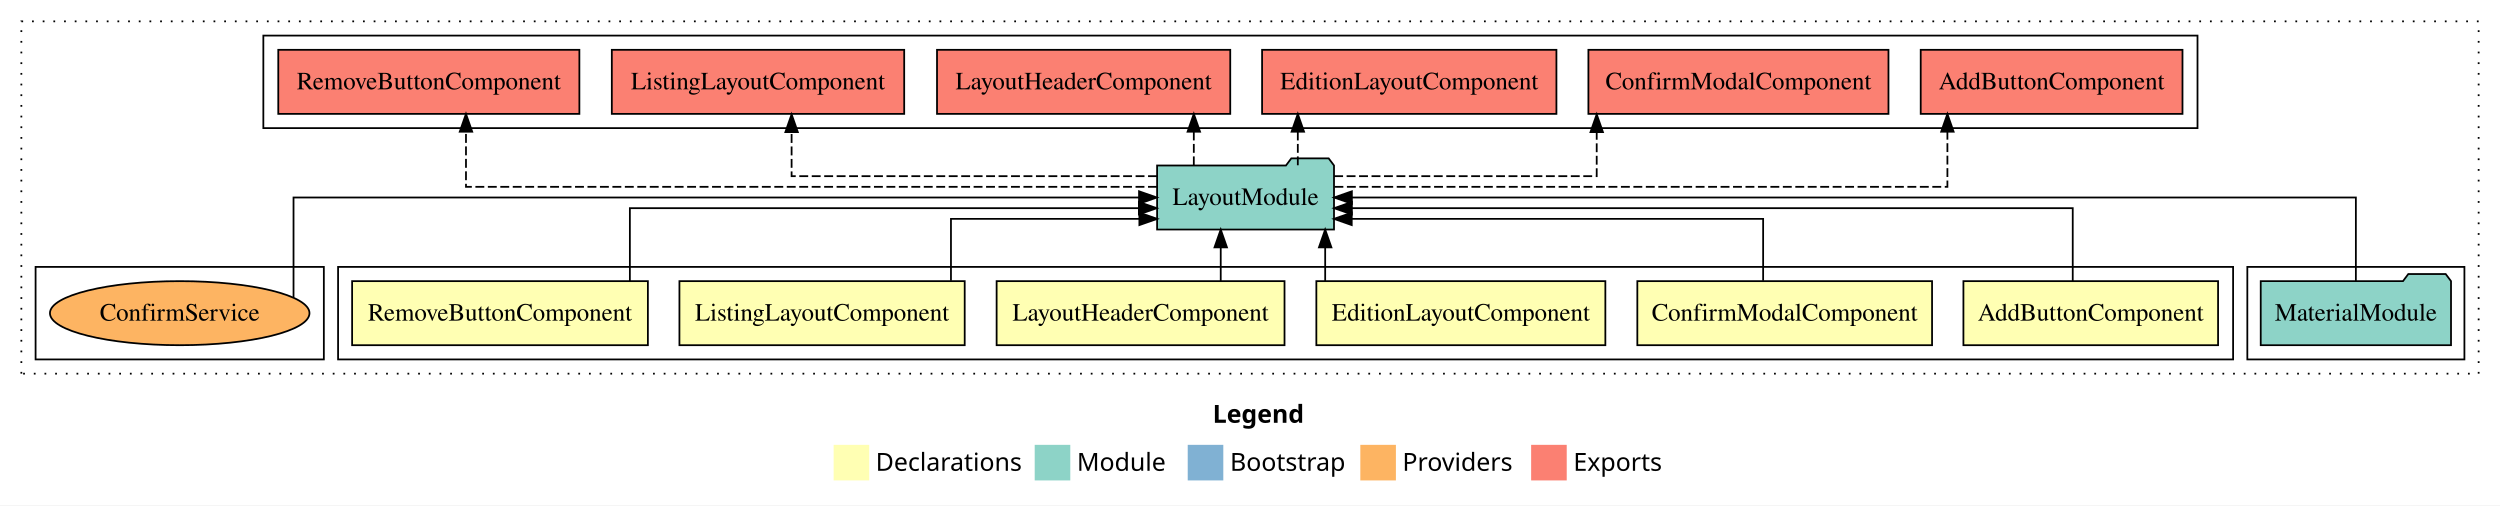
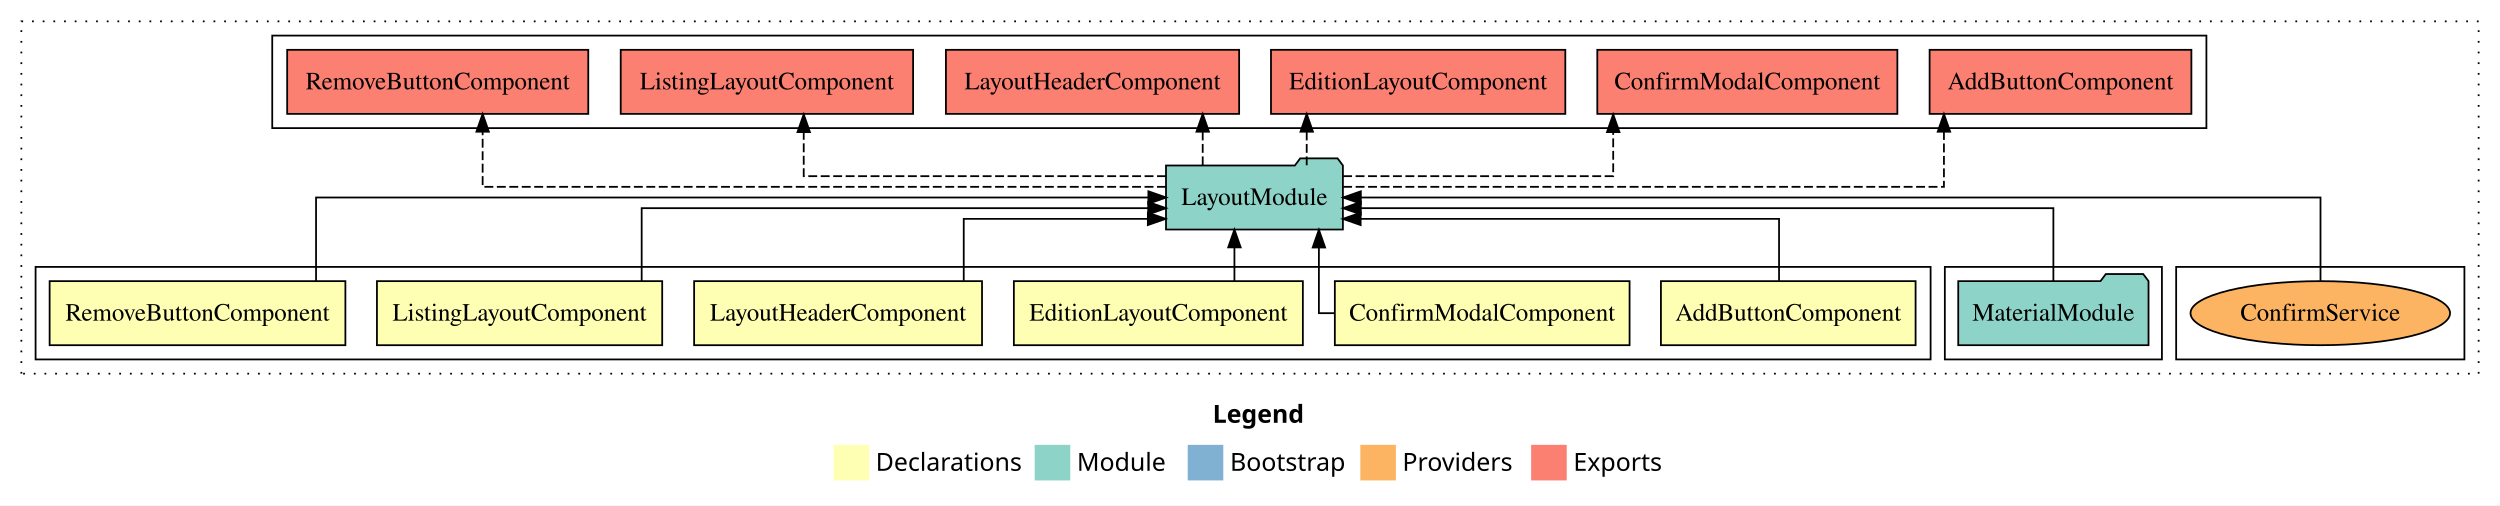
<svg xmlns="http://www.w3.org/2000/svg" width="1405pt" height="284pt" viewBox="0.00 0.00 1405.00 284.00">
  <g id="graph0" class="graph" transform="scale(1 1) rotate(0) translate(4 280)">
    <polygon fill="white" stroke="transparent" points="-4,4 -4,-280 1401,-280 1401,4 -4,4" />
    <text text-anchor="start" x="677.51" y="-42.4" font-family="Times-12" font-weight="bold" font-size="14.00">Legend</text>
    <polygon fill="#ffffb3" stroke="transparent" points="464.5,-10 464.5,-30 484.5,-30 484.5,-10 464.5,-10" />
    <text text-anchor="start" x="488.13" y="-15.4" font-family="Times-12" font-size="14.00">  Declarations</text>
    <polygon fill="#8dd3c7" stroke="transparent" points="577.5,-10 577.5,-30 597.5,-30 597.5,-10 577.5,-10" />
    <text text-anchor="start" x="601.23" y="-15.4" font-family="Times-12" font-size="14.00">  Module</text>
    <polygon fill="#80b1d3" stroke="transparent" points="663.5,-10 663.5,-30 683.5,-30 683.5,-10 663.5,-10" />
    <text text-anchor="start" x="687.28" y="-15.4" font-family="Times-12" font-size="14.00">  Bootstrap</text>
    <polygon fill="#fdb462" stroke="transparent" points="760.5,-10 760.5,-30 780.5,-30 780.5,-10 760.5,-10" />
    <text text-anchor="start" x="784.17" y="-15.4" font-family="Times-12" font-size="14.00">  Providers</text>
    <polygon fill="#fb8072" stroke="transparent" points="856.5,-10 856.5,-30 876.5,-30 876.5,-10 856.5,-10" />
    <text text-anchor="start" x="880.23" y="-15.4" font-family="Times-12" font-size="14.00">  Exports</text>
    <g id="clust1" class="cluster">
      <polygon fill="none" stroke="black" stroke-dasharray="1,5" points="8,-70 8,-268 1389,-268 1389,-70 8,-70" />
    </g>
+     <g id="clust12" class="cluster">
+       <polygon fill="none" stroke="black" points="1219,-78 1219,-130 1381,-130 1381,-78 1219,-78" />
+     </g>
    <g id="clust9" class="cluster">
-       <polygon fill="none" stroke="black" points="1259,-78 1259,-130 1381,-130 1381,-78 1259,-78" />
+       <polygon fill="none" stroke="black" points="1089,-78 1089,-130 1211,-130 1211,-78 1089,-78" />
+     </g>
+     <g id="clust10" class="cluster">
+       <polygon fill="none" stroke="black" points="149,-208 149,-260 1236,-260 1236,-208 149,-208" />
    </g>
    <g id="clust2" class="cluster">
-       <polygon fill="none" stroke="black" points="186,-78 186,-130 1251,-130 1251,-78 186,-78" />
-     </g>
-     <g id="clust10" class="cluster">
-       <polygon fill="none" stroke="black" points="144,-208 144,-260 1231,-260 1231,-208 144,-208" />
-     </g>
-     <g id="clust12" class="cluster">
-       <polygon fill="none" stroke="black" points="16,-78 16,-130 178,-130 178,-78 16,-78" />
+       <polygon fill="none" stroke="black" points="16,-78 16,-130 1081,-130 1081,-78 16,-78" />
    </g>
    <g id="node1" class="node">
-       <polygon fill="#ffffb3" stroke="black" points="1242.56,-122 1099.44,-122 1099.44,-86 1242.56,-86 1242.56,-122" />
-       <text text-anchor="middle" x="1171" y="-99.8" font-family="Times,serif" font-size="14.00">AddButtonComponent</text>
+       <polygon fill="#ffffb3" stroke="black" points="1072.56,-122 929.44,-122 929.44,-86 1072.56,-86 1072.56,-122" />
+       <text text-anchor="middle" x="1001" y="-99.8" font-family="Times,serif" font-size="14.00">AddButtonComponent</text>
    </g>
    <g id="node7" class="node">
-       <polygon fill="#8dd3c7" stroke="black" points="745.71,-187 742.71,-191 721.71,-191 718.71,-187 646.29,-187 646.29,-151 745.71,-151 745.71,-187" />
-       <text text-anchor="middle" x="696" y="-164.8" font-family="Times,serif" font-size="14.00">LayoutModule</text>
+       <polygon fill="#8dd3c7" stroke="black" points="750.71,-187 747.71,-191 726.71,-191 723.71,-187 651.29,-187 651.29,-151 750.71,-151 750.71,-187" />
+       <text text-anchor="middle" x="701" y="-164.8" font-family="Times,serif" font-size="14.00">LayoutModule</text>
    </g>
    <g id="edge1" class="edge">
-       <path fill="none" stroke="black" d="M1160.88,-122.02C1160.88,-139.37 1160.88,-163 1160.88,-163 1160.88,-163 755.75,-163 755.75,-163" />
-       <polygon fill="black" stroke="black" points="755.75,-159.5 745.75,-163 755.75,-166.5 755.75,-159.5" />
+       <path fill="none" stroke="black" d="M995.82,-122.24C995.82,-137.57 995.82,-157 995.82,-157 995.82,-157 760.68,-157 760.68,-157" />
+       <polygon fill="black" stroke="black" points="760.68,-153.5 750.68,-157 760.68,-160.5 760.68,-153.5" />
    </g>
    <g id="node2" class="node">
-       <polygon fill="#ffffb3" stroke="black" points="1081.82,-122 916.18,-122 916.18,-86 1081.82,-86 1081.82,-122" />
-       <text text-anchor="middle" x="999" y="-99.8" font-family="Times,serif" font-size="14.00">ConfirmModalComponent</text>
+       <polygon fill="#ffffb3" stroke="black" points="911.82,-122 746.18,-122 746.18,-86 911.82,-86 911.82,-122" />
+       <text text-anchor="middle" x="829" y="-99.8" font-family="Times,serif" font-size="14.00">ConfirmModalComponent</text>
    </g>
    <g id="edge2" class="edge">
-       <path fill="none" stroke="black" d="M986.88,-122.24C986.88,-137.57 986.88,-157 986.88,-157 986.88,-157 755.67,-157 755.67,-157" />
-       <polygon fill="black" stroke="black" points="755.67,-153.5 745.67,-157 755.67,-160.5 755.67,-153.5" />
+       <path fill="none" stroke="black" d="M746.02,-104C740.59,-104 737.22,-104 737.22,-104 737.22,-104 737.22,-140.89 737.22,-140.89" />
+       <polygon fill="black" stroke="black" points="733.72,-140.89 737.22,-150.89 740.72,-140.89 733.72,-140.89" />
    </g>
    <g id="node3" class="node">
-       <polygon fill="#ffffb3" stroke="black" points="898.21,-122 735.79,-122 735.79,-86 898.21,-86 898.21,-122" />
-       <text text-anchor="middle" x="817" y="-99.8" font-family="Times,serif" font-size="14.00">EditionLayoutComponent</text>
+       <polygon fill="#ffffb3" stroke="black" points="728.21,-122 565.79,-122 565.79,-86 728.21,-86 728.21,-122" />
+       <text text-anchor="middle" x="647" y="-99.8" font-family="Times,serif" font-size="14.00">EditionLayoutComponent</text>
    </g>
    <g id="edge3" class="edge">
-       <path fill="none" stroke="black" d="M740.75,-122.11C740.75,-122.11 740.75,-140.99 740.75,-140.99" />
-       <polygon fill="black" stroke="black" points="737.25,-140.99 740.75,-150.99 744.25,-140.99 737.25,-140.99" />
+       <path fill="none" stroke="black" d="M689.75,-122.11C689.75,-122.11 689.75,-140.99 689.75,-140.99" />
+       <polygon fill="black" stroke="black" points="686.25,-140.99 689.75,-150.99 693.25,-140.99 686.25,-140.99" />
    </g>
    <g id="node4" class="node">
-       <polygon fill="#ffffb3" stroke="black" points="717.9,-122 556.1,-122 556.1,-86 717.9,-86 717.9,-122" />
-       <text text-anchor="middle" x="637" y="-99.8" font-family="Times,serif" font-size="14.00">LayoutHeaderComponent</text>
+       <polygon fill="#ffffb3" stroke="black" points="547.9,-122 386.1,-122 386.1,-86 547.9,-86 547.9,-122" />
+       <text text-anchor="middle" x="467" y="-99.8" font-family="Times,serif" font-size="14.00">LayoutHeaderComponent</text>
    </g>
    <g id="edge4" class="edge">
-       <path fill="none" stroke="black" d="M682.05,-122.11C682.05,-122.11 682.05,-140.99 682.05,-140.99" />
-       <polygon fill="black" stroke="black" points="678.55,-140.99 682.05,-150.99 685.55,-140.99 678.55,-140.99" />
+       <path fill="none" stroke="black" d="M537.62,-122.24C537.62,-137.57 537.62,-157 537.62,-157 537.62,-157 641.09,-157 641.09,-157" />
+       <polygon fill="black" stroke="black" points="641.09,-160.5 651.09,-157 641.09,-153.5 641.09,-160.5" />
    </g>
    <g id="node5" class="node">
-       <polygon fill="#ffffb3" stroke="black" points="538.16,-122 377.84,-122 377.84,-86 538.16,-86 538.16,-122" />
-       <text text-anchor="middle" x="458" y="-99.8" font-family="Times,serif" font-size="14.00">ListingLayoutComponent</text>
+       <polygon fill="#ffffb3" stroke="black" points="368.16,-122 207.84,-122 207.84,-86 368.16,-86 368.16,-122" />
+       <text text-anchor="middle" x="288" y="-99.8" font-family="Times,serif" font-size="14.00">ListingLayoutComponent</text>
    </g>
    <g id="edge5" class="edge">
-       <path fill="none" stroke="black" d="M530.44,-122.24C530.44,-137.57 530.44,-157 530.44,-157 530.44,-157 636.33,-157 636.33,-157" />
-       <polygon fill="black" stroke="black" points="636.33,-160.5 646.33,-157 636.33,-153.5 636.33,-160.5" />
+       <path fill="none" stroke="black" d="M356.62,-122.02C356.62,-139.37 356.62,-163 356.62,-163 356.62,-163 641.29,-163 641.29,-163" />
+       <polygon fill="black" stroke="black" points="641.29,-166.5 651.29,-163 641.29,-159.5 641.29,-166.5" />
    </g>
    <g id="node6" class="node">
-       <polygon fill="#ffffb3" stroke="black" points="360.11,-122 193.89,-122 193.89,-86 360.11,-86 360.11,-122" />
-       <text text-anchor="middle" x="277" y="-99.8" font-family="Times,serif" font-size="14.00">RemoveButtonComponent</text>
+       <polygon fill="#ffffb3" stroke="black" points="190.11,-122 23.89,-122 23.89,-86 190.11,-86 190.11,-122" />
+       <text text-anchor="middle" x="107" y="-99.8" font-family="Times,serif" font-size="14.00">RemoveButtonComponent</text>
    </g>
    <g id="edge6" class="edge">
-       <path fill="none" stroke="black" d="M349.99,-122.02C349.99,-139.37 349.99,-163 349.99,-163 349.99,-163 636.06,-163 636.06,-163" />
-       <polygon fill="black" stroke="black" points="636.06,-166.5 646.06,-163 636.06,-159.5 636.06,-166.5" />
+       <path fill="none" stroke="black" d="M173.62,-122.11C173.62,-141.34 173.62,-169 173.62,-169 173.62,-169 641.39,-169 641.39,-169" />
+       <polygon fill="black" stroke="black" points="641.39,-172.5 651.39,-169 641.39,-165.5 641.39,-172.5" />
    </g>
    <g id="node9" class="node">
-       <polygon fill="#fb8072" stroke="black" points="1222.56,-252 1075.44,-252 1075.44,-216 1222.56,-216 1222.56,-252" />
-       <text text-anchor="middle" x="1149" y="-229.8" font-family="Times,serif" font-size="14.00">AddButtonComponent </text>
+       <polygon fill="#fb8072" stroke="black" points="1227.56,-252 1080.44,-252 1080.44,-216 1227.56,-216 1227.56,-252" />
+       <text text-anchor="middle" x="1154" y="-229.8" font-family="Times,serif" font-size="14.00">AddButtonComponent </text>
    </g>
    <g id="edge8" class="edge">
-       <path fill="none" stroke="black" stroke-dasharray="5,2" d="M745.96,-175C852.09,-175 1090.44,-175 1090.44,-175 1090.44,-175 1090.44,-205.98 1090.44,-205.98" />
-       <polygon fill="black" stroke="black" points="1086.94,-205.98 1090.44,-215.98 1093.94,-205.98 1086.94,-205.98" />
+       <path fill="none" stroke="black" stroke-dasharray="5,2" d="M750.86,-175C855.52,-175 1088.49,-175 1088.49,-175 1088.49,-175 1088.49,-205.98 1088.49,-205.98" />
+       <polygon fill="black" stroke="black" points="1084.99,-205.98 1088.49,-215.98 1091.99,-205.98 1084.99,-205.98" />
    </g>
    <g id="node10" class="node">
-       <polygon fill="#fb8072" stroke="black" points="1057.32,-252 888.68,-252 888.68,-216 1057.32,-216 1057.32,-252" />
-       <text text-anchor="middle" x="973" y="-229.8" font-family="Times,serif" font-size="14.00">ConfirmModalComponent </text>
+       <polygon fill="#fb8072" stroke="black" points="1062.32,-252 893.68,-252 893.68,-216 1062.32,-216 1062.32,-252" />
+       <text text-anchor="middle" x="978" y="-229.8" font-family="Times,serif" font-size="14.00">ConfirmModalComponent </text>
    </g>
    <g id="edge9" class="edge">
-       <path fill="none" stroke="black" stroke-dasharray="5,2" d="M745.8,-181C804.26,-181 893.35,-181 893.35,-181 893.35,-181 893.35,-205.76 893.35,-205.76" />
-       <polygon fill="black" stroke="black" points="889.85,-205.76 893.35,-215.76 896.85,-205.76 889.85,-205.76" />
+       <path fill="none" stroke="black" stroke-dasharray="5,2" d="M750.84,-181C810.55,-181 902.62,-181 902.62,-181 902.62,-181 902.62,-205.76 902.62,-205.76" />
+       <polygon fill="black" stroke="black" points="899.13,-205.76 902.62,-215.76 906.13,-205.76 899.13,-205.76" />
    </g>
    <g id="node11" class="node">
-       <polygon fill="#fb8072" stroke="black" points="870.71,-252 705.29,-252 705.29,-216 870.71,-216 870.71,-252" />
-       <text text-anchor="middle" x="788" y="-229.8" font-family="Times,serif" font-size="14.00">EditionLayoutComponent </text>
+       <polygon fill="#fb8072" stroke="black" points="875.71,-252 710.29,-252 710.29,-216 875.71,-216 875.71,-252" />
+       <text text-anchor="middle" x="793" y="-229.8" font-family="Times,serif" font-size="14.00">EditionLayoutComponent </text>
    </g>
    <g id="edge10" class="edge">
-       <path fill="none" stroke="black" stroke-dasharray="5,2" d="M725.37,-187.11C725.37,-187.11 725.37,-205.99 725.37,-205.99" />
-       <polygon fill="black" stroke="black" points="721.87,-205.99 725.37,-215.99 728.87,-205.99 721.87,-205.99" />
+       <path fill="none" stroke="black" stroke-dasharray="5,2" d="M730.37,-187.11C730.37,-187.11 730.37,-205.99 730.37,-205.99" />
+       <polygon fill="black" stroke="black" points="726.87,-205.99 730.37,-215.99 733.87,-205.99 726.87,-205.99" />
    </g>
    <g id="node12" class="node">
-       <polygon fill="#fb8072" stroke="black" points="687.4,-252 522.6,-252 522.6,-216 687.4,-216 687.4,-252" />
-       <text text-anchor="middle" x="605" y="-229.8" font-family="Times,serif" font-size="14.00">LayoutHeaderComponent </text>
+       <polygon fill="#fb8072" stroke="black" points="692.4,-252 527.6,-252 527.6,-216 692.4,-216 692.4,-252" />
+       <text text-anchor="middle" x="610" y="-229.8" font-family="Times,serif" font-size="14.00">LayoutHeaderComponent </text>
    </g>
    <g id="edge11" class="edge">
-       <path fill="none" stroke="black" stroke-dasharray="5,2" d="M666.92,-187.11C666.92,-187.11 666.92,-205.99 666.92,-205.99" />
-       <polygon fill="black" stroke="black" points="663.42,-205.99 666.92,-215.99 670.42,-205.99 663.42,-205.99" />
+       <path fill="none" stroke="black" stroke-dasharray="5,2" d="M671.92,-187.11C671.92,-187.11 671.92,-205.99 671.92,-205.99" />
+       <polygon fill="black" stroke="black" points="668.42,-205.99 671.92,-215.99 675.42,-205.99 668.42,-205.99" />
    </g>
    <g id="node13" class="node">
-       <polygon fill="#fb8072" stroke="black" points="504.16,-252 339.84,-252 339.84,-216 504.16,-216 504.16,-252" />
-       <text text-anchor="middle" x="422" y="-229.8" font-family="Times,serif" font-size="14.00">ListingLayoutComponent </text>
+       <polygon fill="#fb8072" stroke="black" points="509.16,-252 344.84,-252 344.84,-216 509.16,-216 509.16,-252" />
+       <text text-anchor="middle" x="427" y="-229.8" font-family="Times,serif" font-size="14.00">ListingLayoutComponent </text>
    </g>
    <g id="edge12" class="edge">
-       <path fill="none" stroke="black" stroke-dasharray="5,2" d="M646.2,-181C571.96,-181 440.88,-181 440.88,-181 440.88,-181 440.88,-205.76 440.88,-205.76" />
-       <polygon fill="black" stroke="black" points="437.38,-205.76 440.88,-215.76 444.38,-205.76 437.38,-205.76" />
+       <path fill="none" stroke="black" stroke-dasharray="5,2" d="M651.26,-181C577.49,-181 447.69,-181 447.69,-181 447.69,-181 447.69,-205.76 447.69,-205.76" />
+       <polygon fill="black" stroke="black" points="444.19,-205.76 447.69,-215.76 451.19,-205.76 444.19,-205.76" />
    </g>
    <g id="node14" class="node">
-       <polygon fill="#fb8072" stroke="black" points="321.61,-252 152.39,-252 152.39,-216 321.61,-216 321.61,-252" />
-       <text text-anchor="middle" x="237" y="-229.8" font-family="Times,serif" font-size="14.00">RemoveButtonComponent </text>
+       <polygon fill="#fb8072" stroke="black" points="326.61,-252 157.39,-252 157.39,-216 326.61,-216 326.61,-252" />
+       <text text-anchor="middle" x="242" y="-229.8" font-family="Times,serif" font-size="14.00">RemoveButtonComponent </text>
    </g>
    <g id="edge13" class="edge">
-       <path fill="none" stroke="black" stroke-dasharray="5,2" d="M646.17,-175C531.34,-175 257.88,-175 257.88,-175 257.88,-175 257.88,-205.98 257.88,-205.98" />
-       <polygon fill="black" stroke="black" points="254.38,-205.98 257.88,-215.98 261.38,-205.98 254.38,-205.98" />
+       <path fill="none" stroke="black" stroke-dasharray="5,2" d="M651.24,-175C537.31,-175 267.24,-175 267.24,-175 267.24,-175 267.24,-205.98 267.24,-205.98" />
+       <polygon fill="black" stroke="black" points="263.74,-205.98 267.24,-215.98 270.74,-205.98 263.74,-205.98" />
    </g>
    <g id="node8" class="node">
-       <polygon fill="#8dd3c7" stroke="black" points="1373.47,-122 1370.47,-126 1349.47,-126 1346.47,-122 1266.53,-122 1266.53,-86 1373.47,-86 1373.47,-122" />
-       <text text-anchor="middle" x="1320" y="-99.8" font-family="Times,serif" font-size="14.00">MaterialModule</text>
+       <polygon fill="#8dd3c7" stroke="black" points="1203.47,-122 1200.47,-126 1179.47,-126 1176.47,-122 1096.53,-122 1096.53,-86 1203.47,-86 1203.47,-122" />
+       <text text-anchor="middle" x="1150" y="-99.8" font-family="Times,serif" font-size="14.00">MaterialModule</text>
    </g>
    <g id="edge7" class="edge">
-       <path fill="none" stroke="black" d="M1320,-122.11C1320,-141.34 1320,-169 1320,-169 1320,-169 755.75,-169 755.75,-169" />
-       <polygon fill="black" stroke="black" points="755.75,-165.5 745.75,-169 755.75,-172.5 755.75,-165.5" />
+       <path fill="none" stroke="black" d="M1150,-122.02C1150,-139.37 1150,-163 1150,-163 1150,-163 760.77,-163 760.77,-163" />
+       <polygon fill="black" stroke="black" points="760.77,-159.5 750.77,-163 760.77,-166.5 760.77,-159.5" />
    </g>
    <g id="node15" class="node">
-       <ellipse fill="#fdb462" stroke="black" cx="97" cy="-104" rx="72.93" ry="18" />
-       <text text-anchor="middle" x="97" y="-99.8" font-family="Times,serif" font-size="14.00">ConfirmService</text>
+       <ellipse fill="#fdb462" stroke="black" cx="1300" cy="-104" rx="72.93" ry="18" />
+       <text text-anchor="middle" x="1300" y="-99.8" font-family="Times,serif" font-size="14.00">ConfirmService</text>
    </g>
    <g id="edge14" class="edge">
-       <path fill="none" stroke="black" d="M160.96,-112.77C160.96,-130.51 160.96,-169 160.96,-169 160.96,-169 636.14,-169 636.14,-169" />
-       <polygon fill="black" stroke="black" points="636.14,-172.5 646.14,-169 636.14,-165.5 636.14,-172.5" />
+       <path fill="none" stroke="black" d="M1300.12,-122.11C1300.12,-141.34 1300.12,-169 1300.12,-169 1300.12,-169 760.79,-169 760.79,-169" />
+       <polygon fill="black" stroke="black" points="760.79,-165.5 750.79,-169 760.79,-172.5 760.79,-165.5" />
    </g>
  </g>
</svg>
